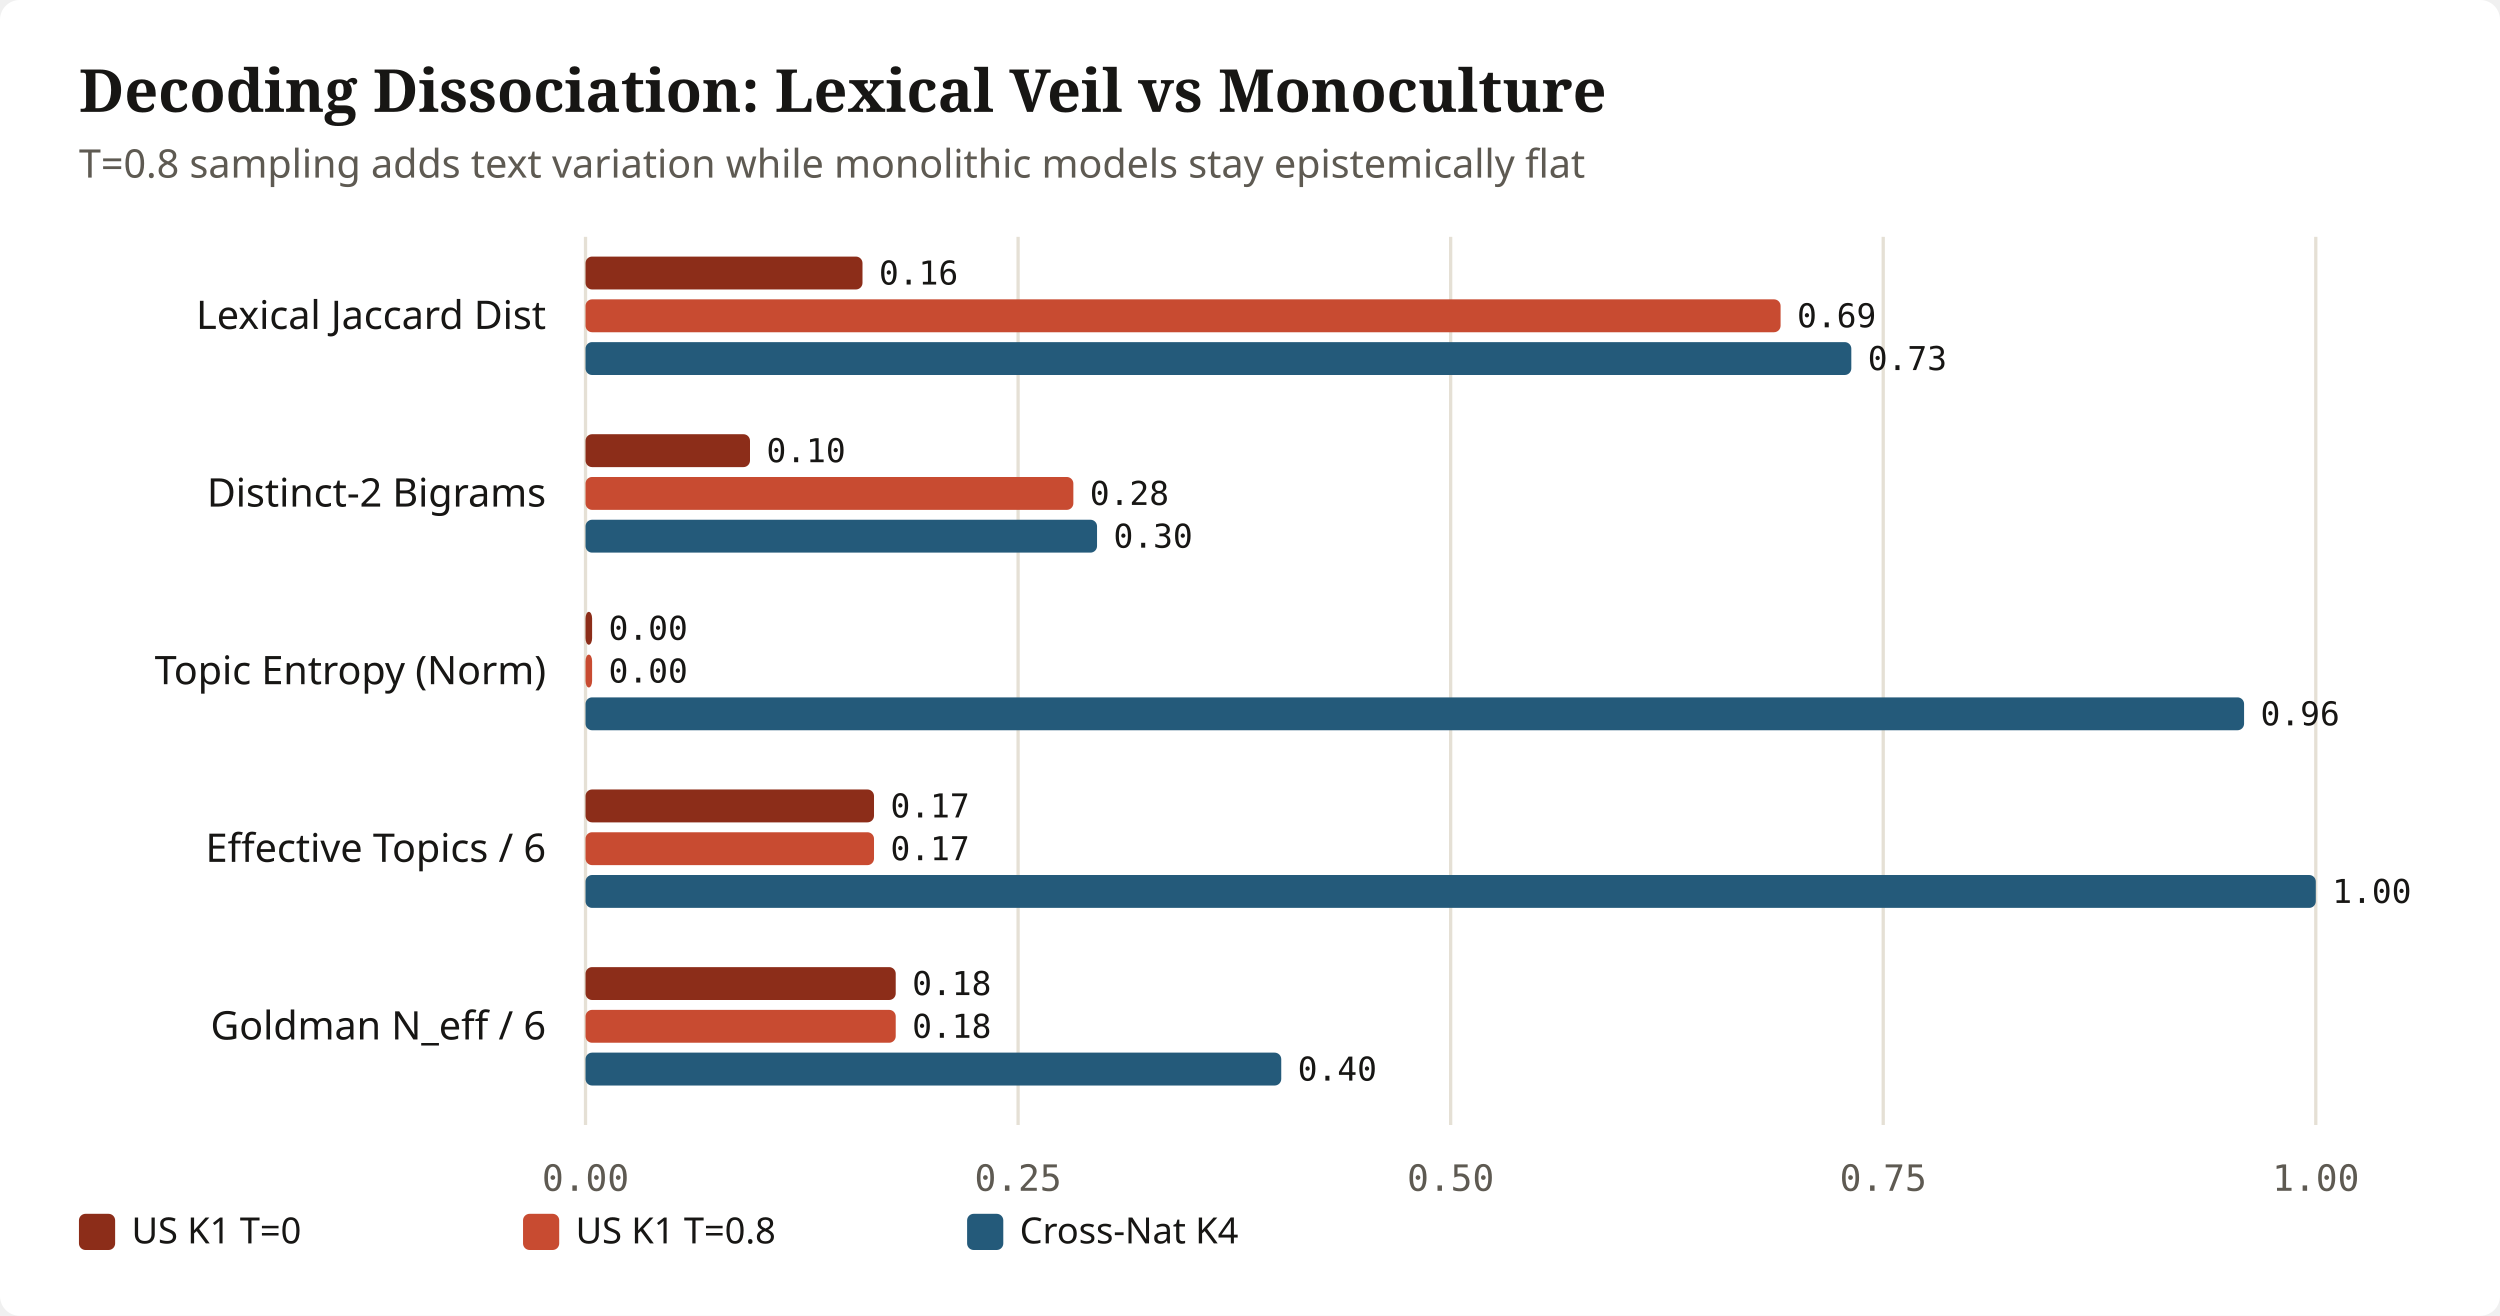
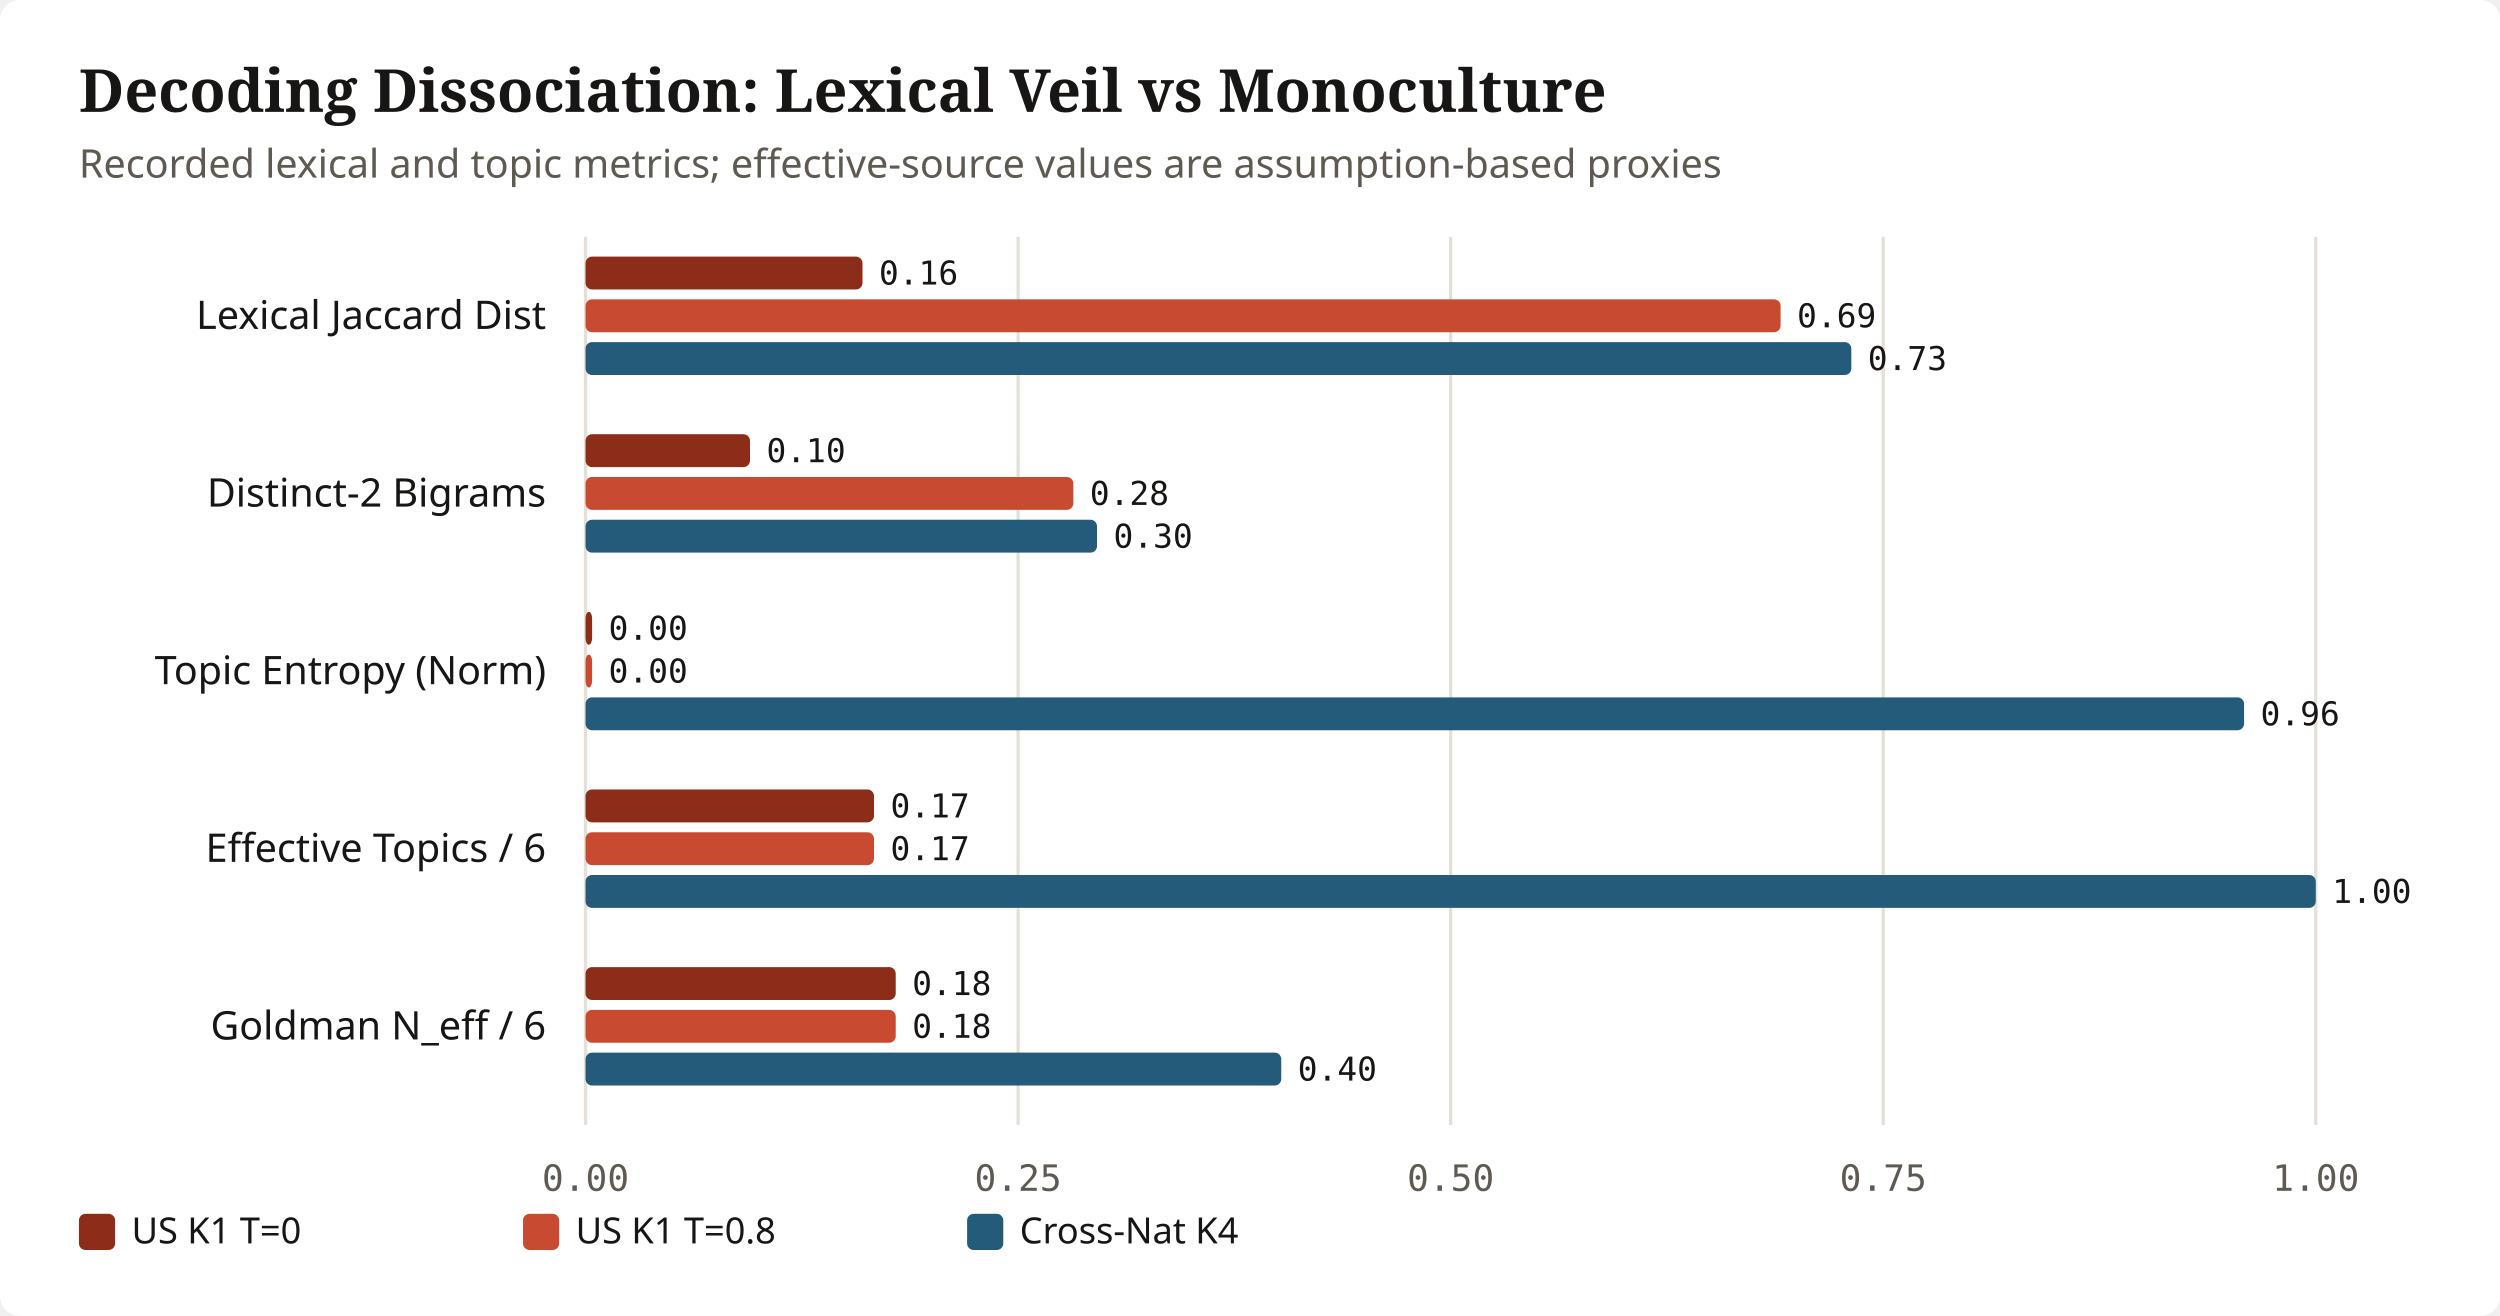
<svg xmlns="http://www.w3.org/2000/svg" viewBox="0 0 760 400" width="760" height="400" role="img" aria-label="Decoding Double Dissociation">
  <rect width="760" height="400" fill="#FFFFFF" rx="6" />
  <text x="24" y="34" font-family="Georgia,serif" font-size="18" font-weight="700" fill="#171614">Decoding Dissociation: Lexical Veil vs Monoculture</text>
-   <text x="24" y="54" font-family="sans-serif" font-size="12" fill="#5E5A52">T=0.8 sampling adds text variation while monolithic models stay epistemically flat</text>
+   <text x="24" y="54" font-family="sans-serif" font-size="12" fill="#5E5A52">Recorded lexical and topic metrics; effective-source values are assumption-based proxies</text>
  <line x1="178.0" y1="72" x2="178.0" y2="342" stroke="#E5E0D5" stroke-width="1" />
  <text x="178.0" y="362" text-anchor="middle" font-family="monospace" font-size="11" fill="#5E5A52">0.00</text>
  <line x1="309.5" y1="72" x2="309.5" y2="342" stroke="#E5E0D5" stroke-width="1" />
  <text x="309.5" y="362" text-anchor="middle" font-family="monospace" font-size="11" fill="#5E5A52">0.25</text>
  <line x1="441.0" y1="72" x2="441.0" y2="342" stroke="#E5E0D5" stroke-width="1" />
  <text x="441.0" y="362" text-anchor="middle" font-family="monospace" font-size="11" fill="#5E5A52">0.50</text>
  <line x1="572.5" y1="72" x2="572.5" y2="342" stroke="#E5E0D5" stroke-width="1" />
  <text x="572.5" y="362" text-anchor="middle" font-family="monospace" font-size="11" fill="#5E5A52">0.75</text>
  <line x1="704.0" y1="72" x2="704.0" y2="342" stroke="#E5E0D5" stroke-width="1" />
  <text x="704.0" y="362" text-anchor="middle" font-family="monospace" font-size="11" fill="#5E5A52">1.00</text>
  <text x="166" y="100" text-anchor="end" font-family="sans-serif" font-size="12" fill="#171614">Lexical Jaccard Dist</text>
  <rect x="178" y="78" width="84.2" height="10" rx="2" fill="#8C2D19" />
  <text x="267.2" y="86.5" font-family="monospace" font-size="10" fill="#171614">0.16</text>
  <rect x="178" y="91" width="363.3" height="10" rx="2" fill="#C84B31" />
  <text x="546.3" y="99.5" font-family="monospace" font-size="10" fill="#171614">0.69</text>
  <rect x="178" y="104" width="384.8" height="10" rx="2" fill="#245A7A" />
  <text x="567.8" y="112.5" font-family="monospace" font-size="10" fill="#171614">0.73</text>
  <text x="166" y="154" text-anchor="end" font-family="sans-serif" font-size="12" fill="#171614">Distinct-2 Bigrams</text>
  <rect x="178" y="132" width="50.0" height="10" rx="2" fill="#8C2D19" />
  <text x="233.0" y="140.5" font-family="monospace" font-size="10" fill="#171614">0.10</text>
  <rect x="178" y="145" width="148.3" height="10" rx="2" fill="#C84B31" />
  <text x="331.3" y="153.5" font-family="monospace" font-size="10" fill="#171614">0.28</text>
  <rect x="178" y="158" width="155.5" height="10" rx="2" fill="#245A7A" />
  <text x="338.5" y="166.5" font-family="monospace" font-size="10" fill="#171614">0.30</text>
  <text x="166" y="208" text-anchor="end" font-family="sans-serif" font-size="12" fill="#171614">Topic Entropy (Norm)</text>
  <rect x="178" y="186" width="2.0" height="10" rx="2" fill="#8C2D19" />
  <text x="185.0" y="194.5" font-family="monospace" font-size="10" fill="#171614">0.00</text>
  <rect x="178" y="199" width="2.0" height="10" rx="2" fill="#C84B31" />
  <text x="185.0" y="207.5" font-family="monospace" font-size="10" fill="#171614">0.00</text>
  <rect x="178" y="212" width="504.2" height="10" rx="2" fill="#245A7A" />
  <text x="687.2" y="220.5" font-family="monospace" font-size="10" fill="#171614">0.96</text>
  <text x="166" y="262" text-anchor="end" font-family="sans-serif" font-size="12" fill="#171614">Effective Topics / 6</text>
  <rect x="178" y="240" width="87.7" height="10" rx="2" fill="#8C2D19" />
  <text x="270.7" y="248.5" font-family="monospace" font-size="10" fill="#171614">0.17</text>
  <rect x="178" y="253" width="87.7" height="10" rx="2" fill="#C84B31" />
  <text x="270.7" y="261.5" font-family="monospace" font-size="10" fill="#171614">0.17</text>
  <rect x="178" y="266" width="526.0" height="10" rx="2" fill="#245A7A" />
  <text x="709.0" y="274.5" font-family="monospace" font-size="10" fill="#171614">1.00</text>
  <text x="166" y="316" text-anchor="end" font-family="sans-serif" font-size="12" fill="#171614">Goldman N_eff / 6</text>
  <rect x="178" y="294" width="94.3" height="10" rx="2" fill="#8C2D19" />
  <text x="277.3" y="302.5" font-family="monospace" font-size="10" fill="#171614">0.18</text>
  <rect x="178" y="307" width="94.3" height="10" rx="2" fill="#C84B31" />
  <text x="277.3" y="315.5" font-family="monospace" font-size="10" fill="#171614">0.18</text>
  <rect x="178" y="320" width="211.5" height="10" rx="2" fill="#245A7A" />
  <text x="394.5" y="328.5" font-family="monospace" font-size="10" fill="#171614">0.40</text>
  <rect x="24" y="369" width="11" height="11" rx="2" fill="#8C2D19" />
  <text x="40" y="378" font-family="sans-serif" font-size="11" fill="#171614">US K1 T=0</text>
  <rect x="159" y="369" width="11" height="11" rx="2" fill="#C84B31" />
  <text x="175" y="378" font-family="sans-serif" font-size="11" fill="#171614">US K1 T=0.8</text>
  <rect x="294" y="369" width="11" height="11" rx="2" fill="#245A7A" />
  <text x="310" y="378" font-family="sans-serif" font-size="11" fill="#171614">Cross-Nat K4</text>
</svg>
